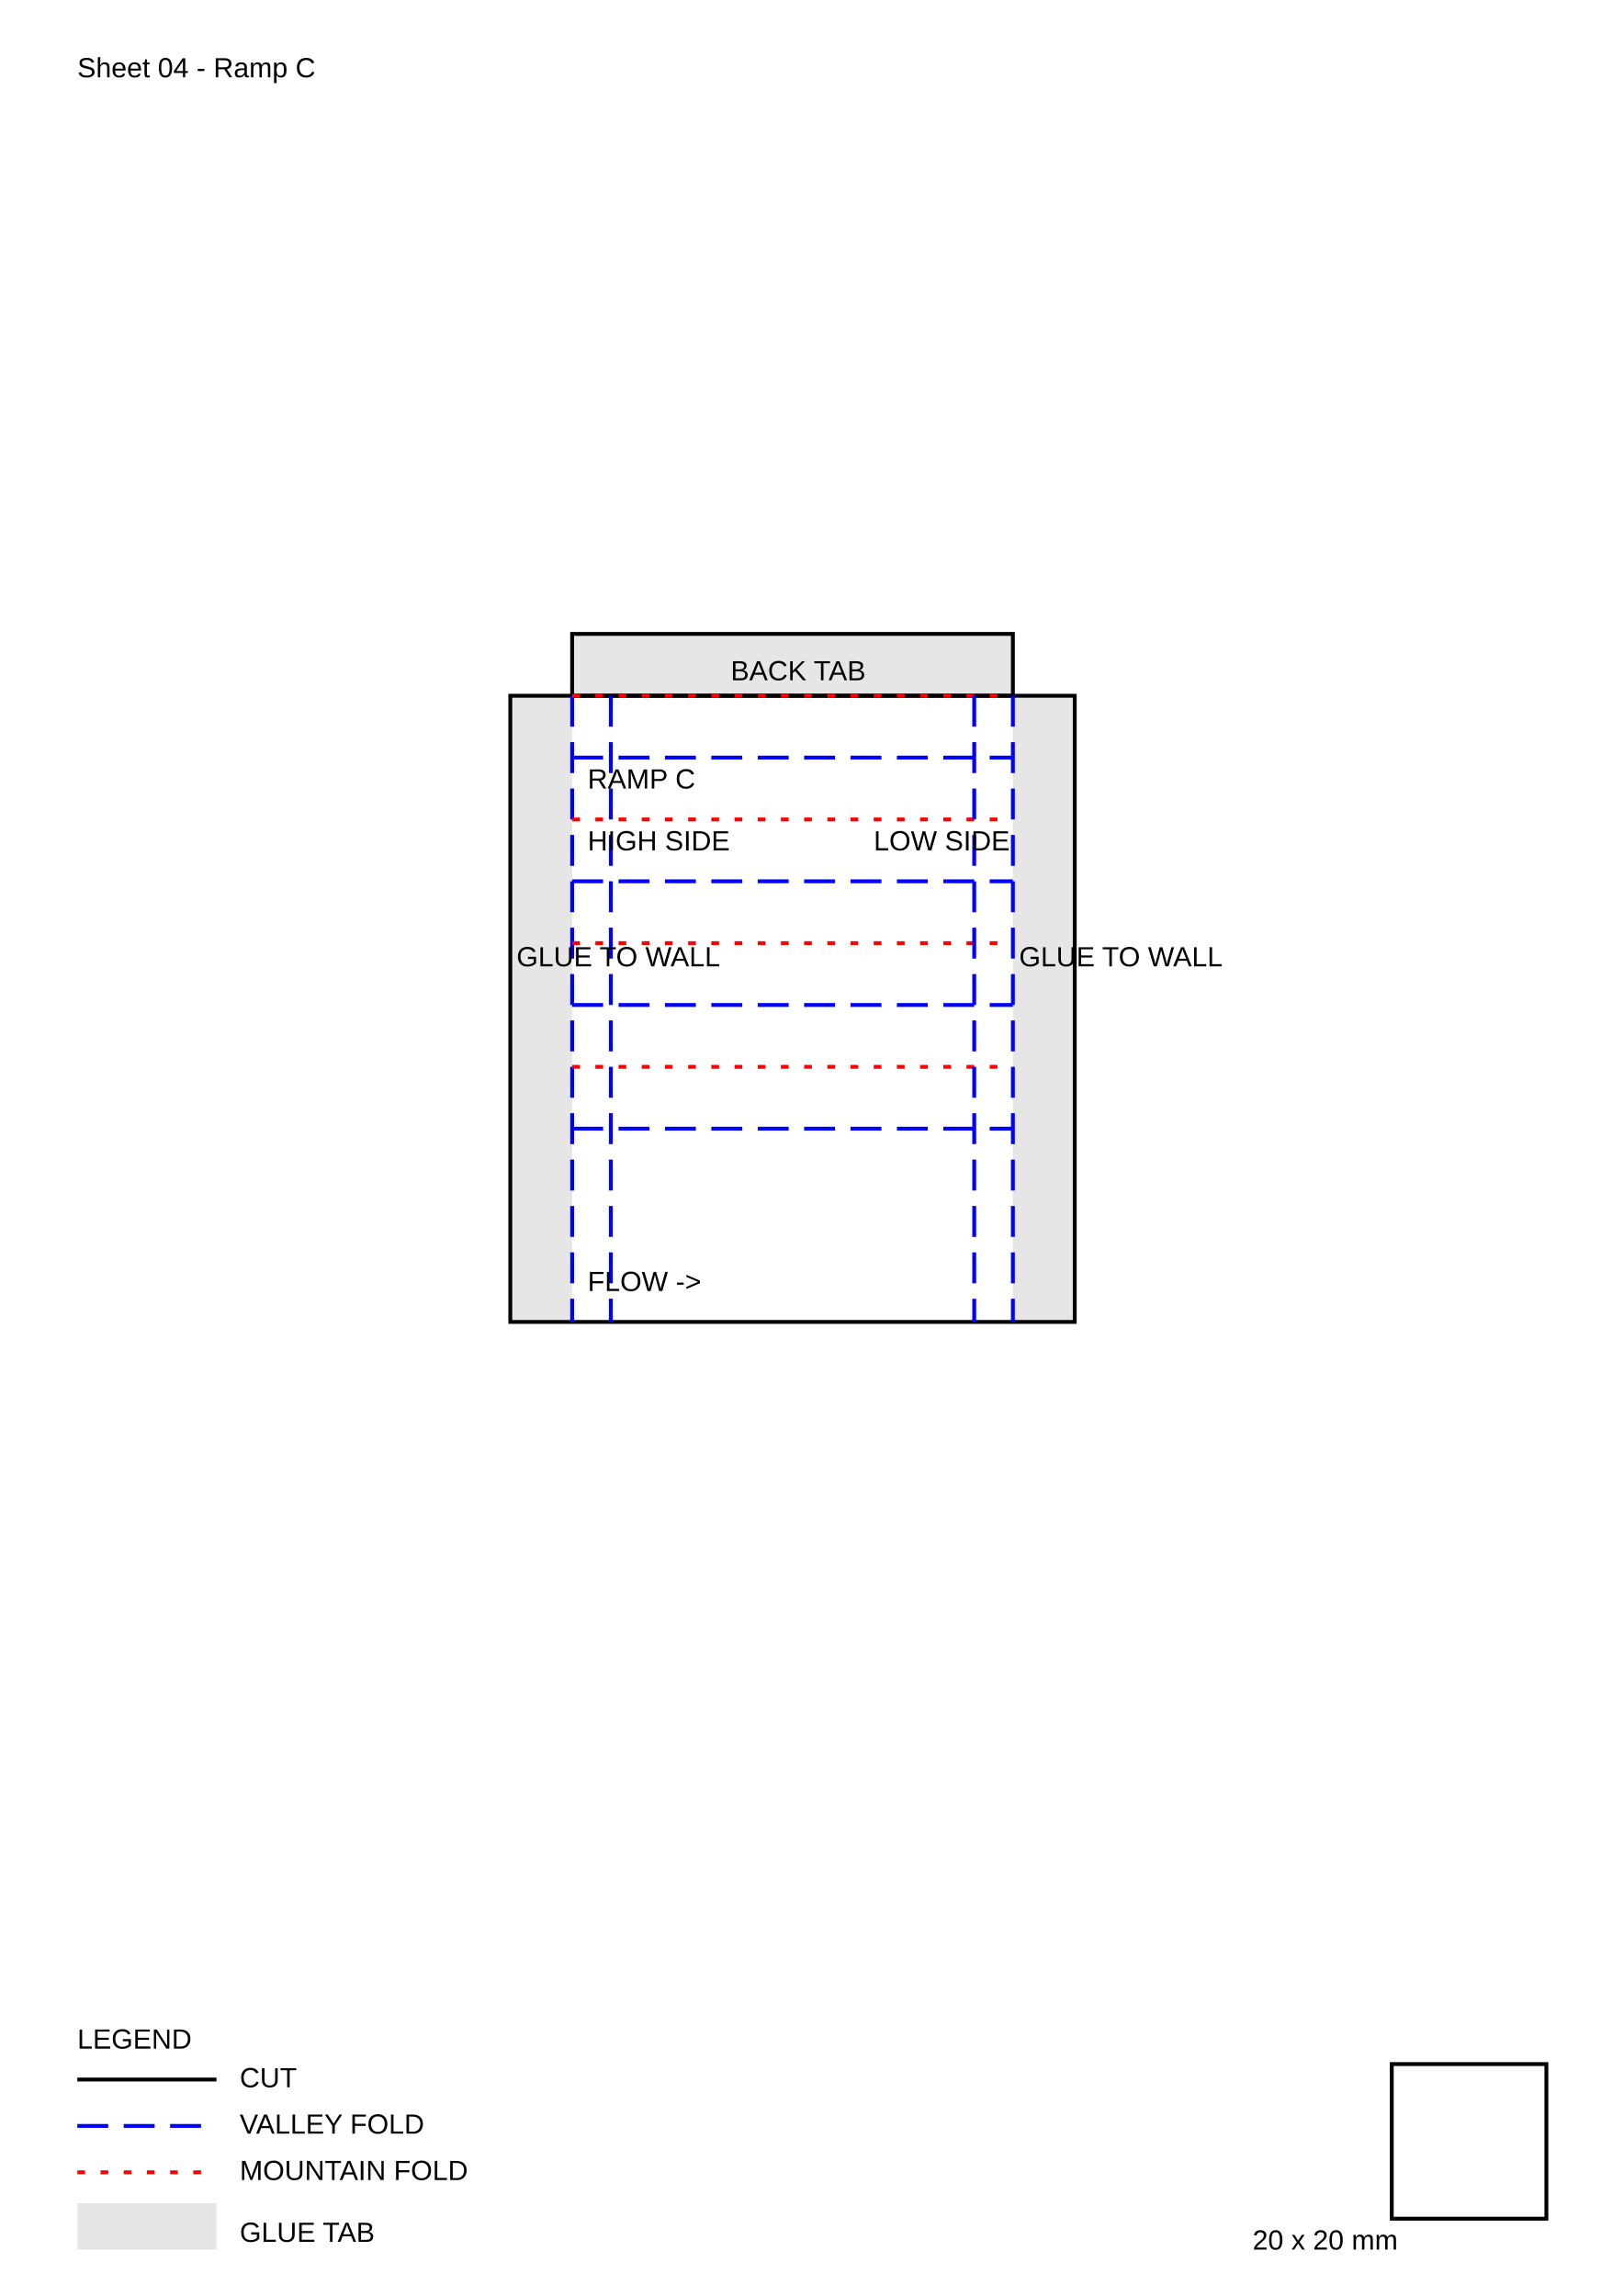
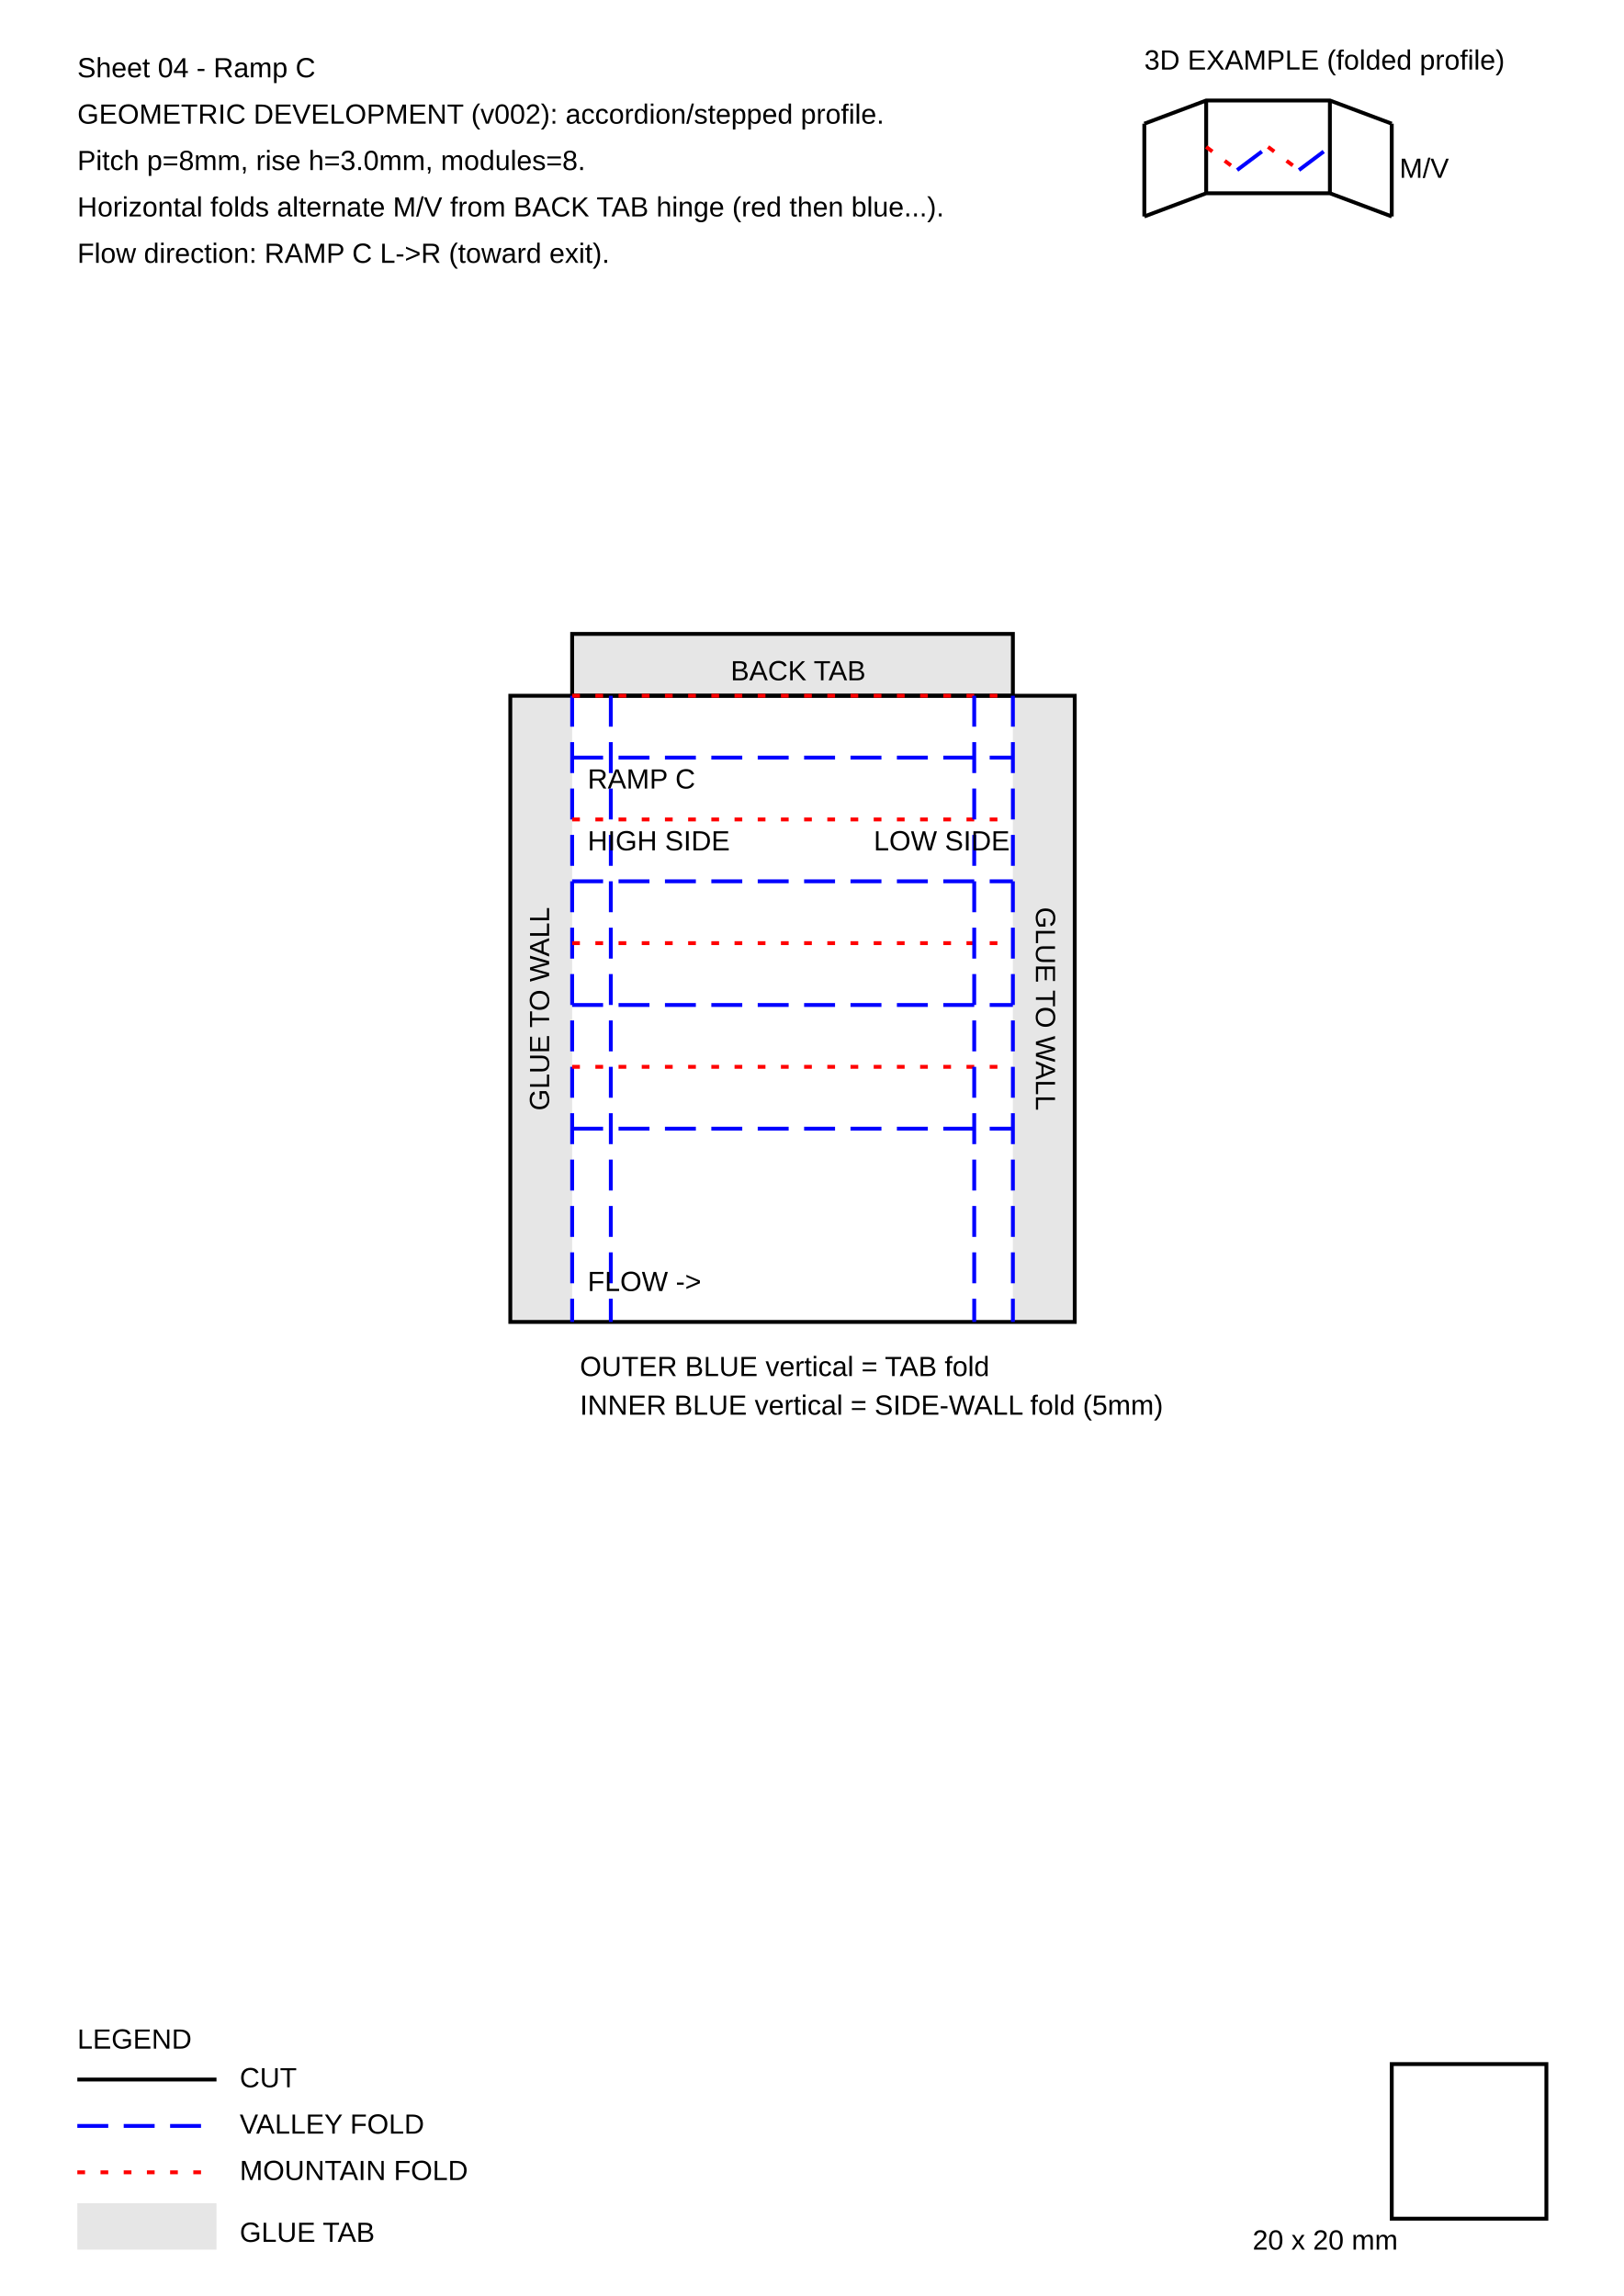
<svg xmlns="http://www.w3.org/2000/svg" baseProfile="full" height="297mm" version="1.1" viewBox="0 0 210 297" width="210mm">
  <defs />
  <text fill="black" font-family="Arial" font-size="3.6px" x="10" y="10">Sheet 04 - Ramp C</text>
+   <text fill="black" font-family="Arial" font-size="3.6px" x="10" y="16">GEOMETRIC DEVELOPMENT (v002): accordion/stepped profile.</text>
+   <text fill="black" font-family="Arial" font-size="3.6px" x="10" y="22">Pitch p=8mm, rise h=3.0mm, modules=8.</text>
+   <text fill="black" font-family="Arial" font-size="3.6px" x="10" y="28">Horizontal folds alternate M/V from BACK TAB hinge (red then blue...).</text>
+   <text fill="black" font-family="Arial" font-size="3.6px" x="10" y="34">Flow direction: RAMP C L-&gt;R (toward exit).</text>
+   <text fill="black" font-family="Arial" font-size="3.6px" x="148" y="9">3D EXAMPLE (folded profile)</text>
+   <polyline fill="none" points="148,16 156,13 172,13 180,16" stroke="black" stroke-width="0.5" />
+   <polyline fill="none" points="148,28 156,25 172,25 180,28" stroke="black" stroke-width="0.5" />
+   <line fill="none" stroke="black" stroke-width="0.5" x1="148" x2="148" y1="16" y2="28" />
+   <line fill="none" stroke="black" stroke-width="0.5" x1="156" x2="156" y1="13" y2="25" />
+   <line fill="none" stroke="black" stroke-width="0.5" x1="172" x2="172" y1="13" y2="25" />
+   <line fill="none" stroke="black" stroke-width="0.5" x1="180" x2="180" y1="16" y2="28" />
+   <line fill="none" stroke="red" stroke-dasharray="1,2" stroke-width="0.5" x1="156" x2="160" y1="19" y2="22" />
+   <line fill="none" stroke="blue" stroke-dasharray="4,2" stroke-width="0.5" x1="160" x2="164" y1="22" y2="19" />
+   <line fill="none" stroke="red" stroke-dasharray="1,2" stroke-width="0.5" x1="164" x2="168" y1="19" y2="22" />
+   <line fill="none" stroke="blue" stroke-dasharray="4,2" stroke-width="0.5" x1="168" x2="172" y1="22" y2="19" />
+   <text fill="black" font-family="Arial" font-size="3.6px" x="181" y="23">M/V</text>
  <rect fill="#e6e6e6" height="81.0" stroke="none" width="8.0" x="66" y="90" />
  <rect fill="#e6e6e6" height="81.0" stroke="none" width="8.0" x="131.0" y="90" />
  <rect fill="#e6e6e6" height="8.0" stroke="none" width="57.0" x="74.0" y="82.0" />
  <rect fill="none" height="81.0" stroke="black" stroke-width="0.5" width="73.0" x="66" y="90" />
  <rect fill="none" height="8.0" stroke="black" stroke-width="0.5" width="57.0" x="74.0" y="82.0" />
  <line fill="none" stroke="blue" stroke-dasharray="4,2" stroke-width="0.5" x1="74.0" x2="74.0" y1="90" y2="171.0" />
  <line fill="none" stroke="blue" stroke-dasharray="4,2" stroke-width="0.5" x1="131.0" x2="131.0" y1="90" y2="171.0" />
  <line fill="none" stroke="red" stroke-dasharray="1,2" stroke-width="0.5" x1="74.0" x2="131.0" y1="90" y2="90" />
  <line fill="none" stroke="blue" stroke-dasharray="4,2" stroke-width="0.5" x1="74.0" x2="131.0" y1="98.0" y2="98.0" />
  <line fill="none" stroke="red" stroke-dasharray="1,2" stroke-width="0.5" x1="74.0" x2="131.0" y1="106.0" y2="106.0" />
  <line fill="none" stroke="blue" stroke-dasharray="4,2" stroke-width="0.5" x1="74.0" x2="131.0" y1="114.0" y2="114.0" />
  <line fill="none" stroke="red" stroke-dasharray="1,2" stroke-width="0.5" x1="74.0" x2="131.0" y1="122.0" y2="122.0" />
  <line fill="none" stroke="blue" stroke-dasharray="4,2" stroke-width="0.5" x1="74.0" x2="131.0" y1="130.0" y2="130.0" />
  <line fill="none" stroke="red" stroke-dasharray="1,2" stroke-width="0.5" x1="74.0" x2="131.0" y1="138.0" y2="138.0" />
  <line fill="none" stroke="blue" stroke-dasharray="4,2" stroke-width="0.5" x1="74.0" x2="131.0" y1="146.0" y2="146.0" />
  <line fill="none" stroke="blue" stroke-dasharray="4,2" stroke-width="0.5" x1="79.0" x2="79.0" y1="90" y2="171.0" />
  <line fill="none" stroke="blue" stroke-dasharray="4,2" stroke-width="0.5" x1="126.0" x2="126.0" y1="90" y2="171.0" />
  <text fill="black" font-family="Arial" font-size="3.6px" x="76.0" y="102">RAMP C</text>
  <text fill="black" font-family="Arial" font-size="3.6px" x="76.0" y="110">HIGH SIDE</text>
  <text fill="black" font-family="Arial" font-size="3.6px" x="113.0" y="110">LOW SIDE</text>
-   <text fill="black" font-family="Arial" font-size="3.6px" x="66.8" y="125">GLUE TO WALL</text>
-   <text fill="black" font-family="Arial" font-size="3.6px" x="131.8" y="125">GLUE TO WALL</text>
+   <text dominant-baseline="middle" fill="black" font-family="Arial" font-size="3.6px" text-anchor="middle" transform="rotate(-90 70.0 130.5)" x="70.0" y="130.5">GLUE TO WALL</text>
+   <text dominant-baseline="middle" fill="black" font-family="Arial" font-size="3.6px" text-anchor="middle" transform="rotate(90 135.0 130.5)" x="135.0" y="130.5">GLUE TO WALL</text>
  <text fill="black" font-family="Arial" font-size="3.6px" x="94.5" y="88">BACK TAB</text>
  <text fill="black" font-family="Arial" font-size="3.6px" x="76.0" y="167.0">FLOW -&gt;</text>
+   <text fill="black" font-family="Arial" font-size="3.6px" x="75.0" y="178.0">OUTER BLUE vertical = TAB fold</text>
+   <text fill="black" font-family="Arial" font-size="3.6px" x="75.0" y="183.0">INNER BLUE vertical = SIDE-WALL fold (5mm)</text>
  <text fill="black" font-family="Arial" font-size="3.6px" x="10" y="265">LEGEND</text>
  <line fill="none" stroke="black" stroke-width="0.5" x1="10" x2="28" y1="269" y2="269" />
  <text fill="black" font-family="Arial" font-size="3.6px" x="31" y="270">CUT</text>
  <line fill="none" stroke="blue" stroke-dasharray="4,2" stroke-width="0.5" x1="10" x2="28" y1="275" y2="275" />
  <text fill="black" font-family="Arial" font-size="3.6px" x="31" y="276">VALLEY FOLD</text>
  <line fill="none" stroke="red" stroke-dasharray="1,2" stroke-width="0.5" x1="10" x2="28" y1="281" y2="281" />
  <text fill="black" font-family="Arial" font-size="3.6px" x="31" y="282">MOUNTAIN FOLD</text>
  <rect fill="#e6e6e6" height="6" stroke="none" width="18" x="10" y="285" />
  <text fill="black" font-family="Arial" font-size="3.6px" x="31" y="290">GLUE TAB</text>
  <rect fill="none" height="20" stroke="black" stroke-width="0.5" width="20" x="180" y="267" />
  <text fill="black" font-family="Arial" font-size="3.6px" x="162" y="291">20 x 20 mm</text>
</svg>
